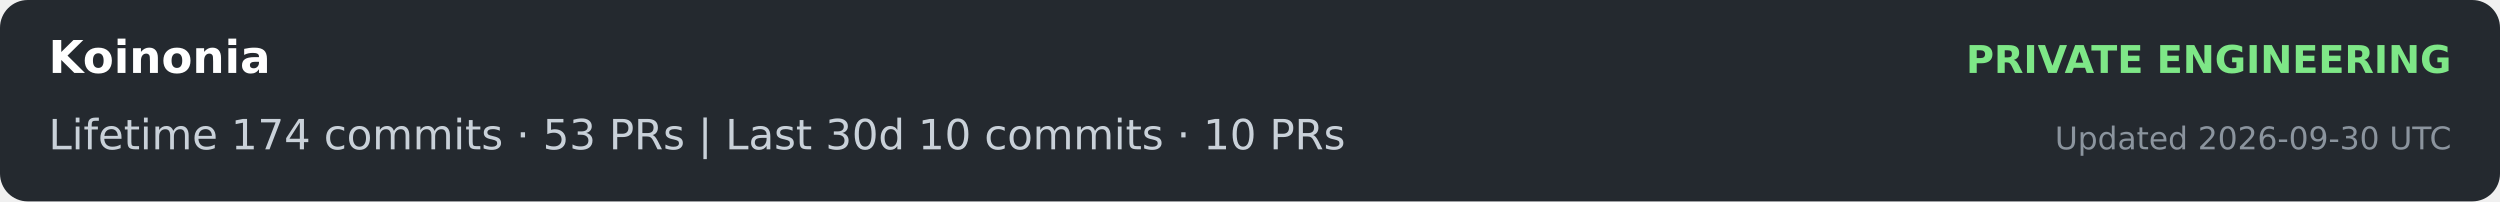
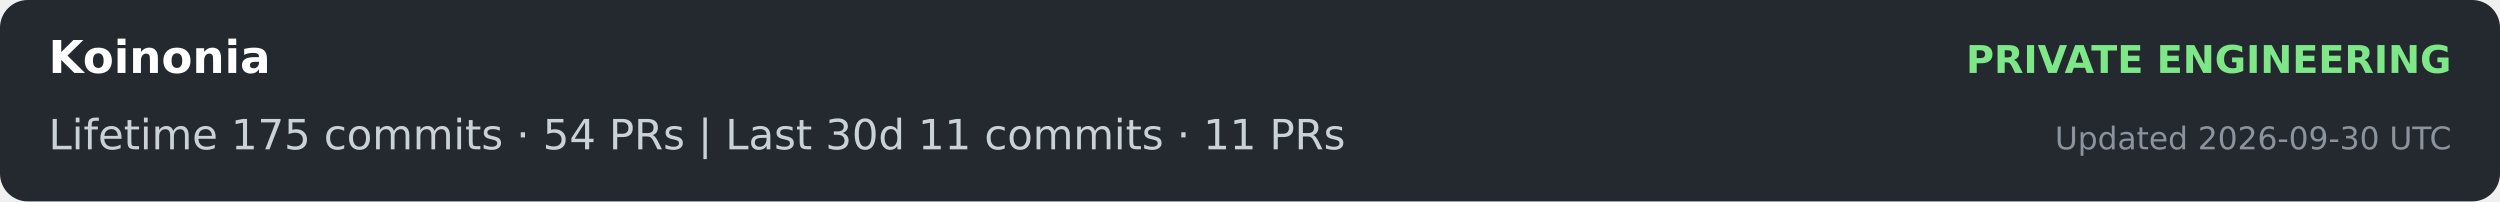
- <svg xmlns="http://www.w3.org/2000/svg" width="720" height="58" role="img" aria-label="Koinonia: lifetime 174 commits and 53 PRs; last 30 days 10 commits and 10 PRs">
+ <svg xmlns="http://www.w3.org/2000/svg" width="720" height="58" role="img" aria-label="Koinonia: lifetime 175 commits and 54 PRs; last 30 days 11 commits and 11 PRs">
  <rect width="720" height="58" rx="8" fill="#24292f" />
  <text x="14" y="21" fill="#ffffff" font-family="Verdana,DejaVu Sans,sans-serif" font-size="13" font-weight="700">Koinonia</text>
  <text x="706" y="21" text-anchor="end" fill="#7ee787" font-family="Verdana,DejaVu Sans,sans-serif" font-size="11" font-weight="700">PRIVATE ENGINEERING</text>
-   <text x="14" y="43" fill="#c9d1d9" font-family="Verdana,DejaVu Sans,sans-serif" font-size="12">Lifetime  174 commits · 53 PRs     |     Last 30d  10 commits · 10 PRs</text>
+   <text x="14" y="43" fill="#c9d1d9" font-family="Verdana,DejaVu Sans,sans-serif" font-size="12">Lifetime  175 commits · 54 PRs     |     Last 30d  11 commits · 11 PRs</text>
  <text x="706" y="43" text-anchor="end" fill="#8b949e" font-family="Verdana,DejaVu Sans,sans-serif" font-size="9">Updated 2026-09-30 UTC</text>
</svg>
